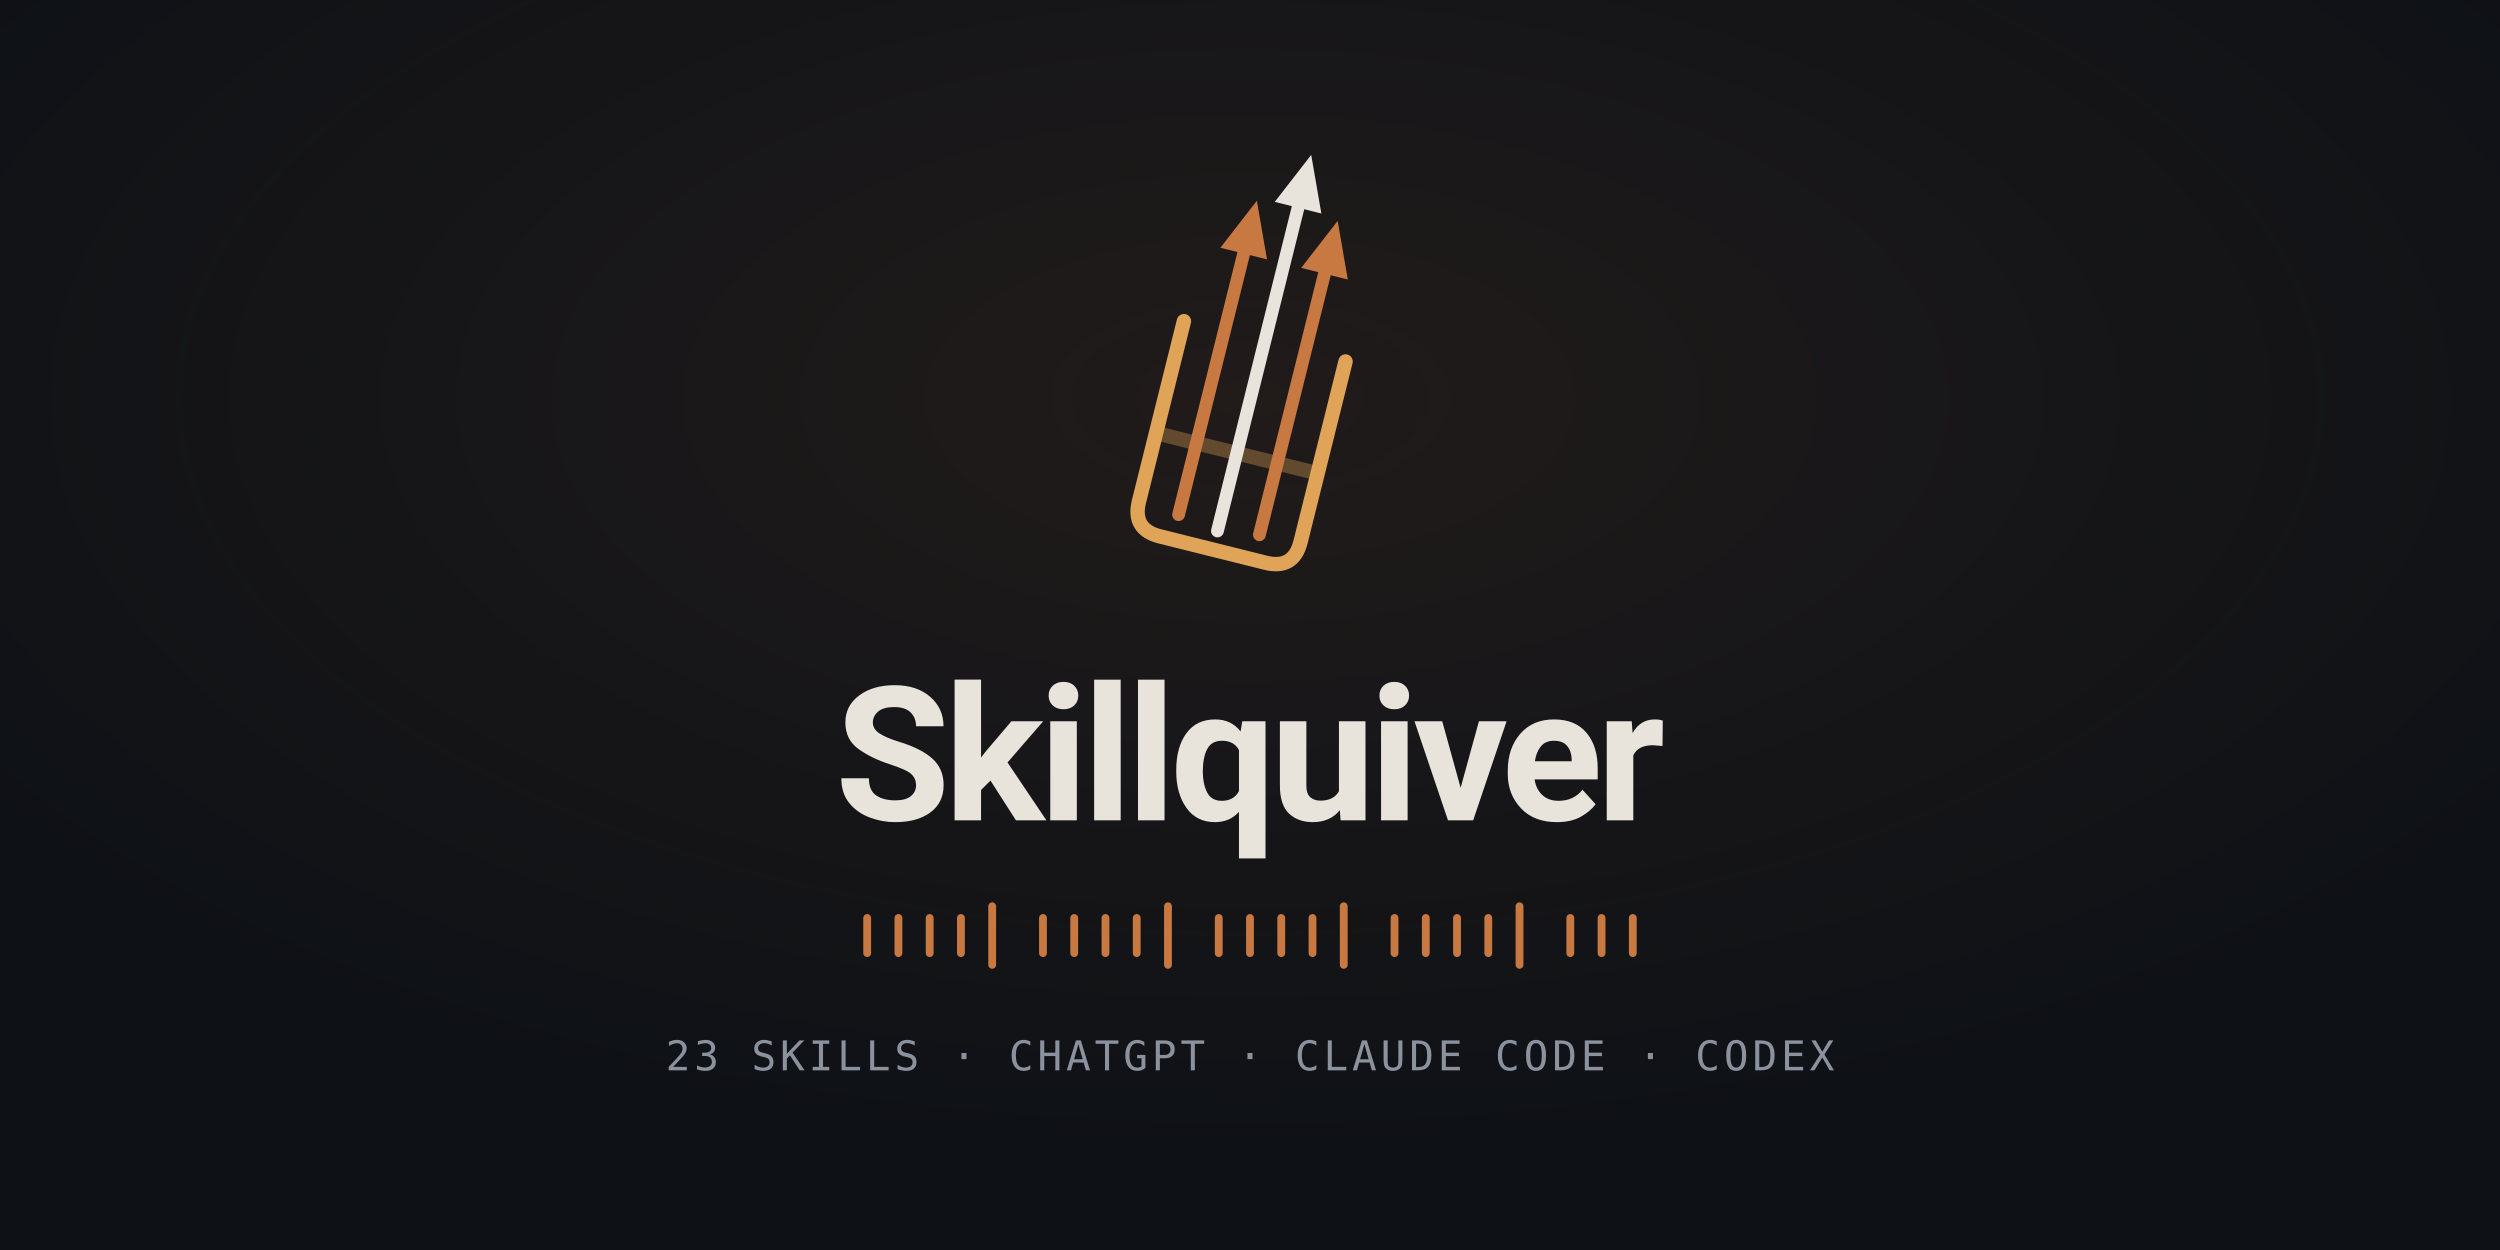
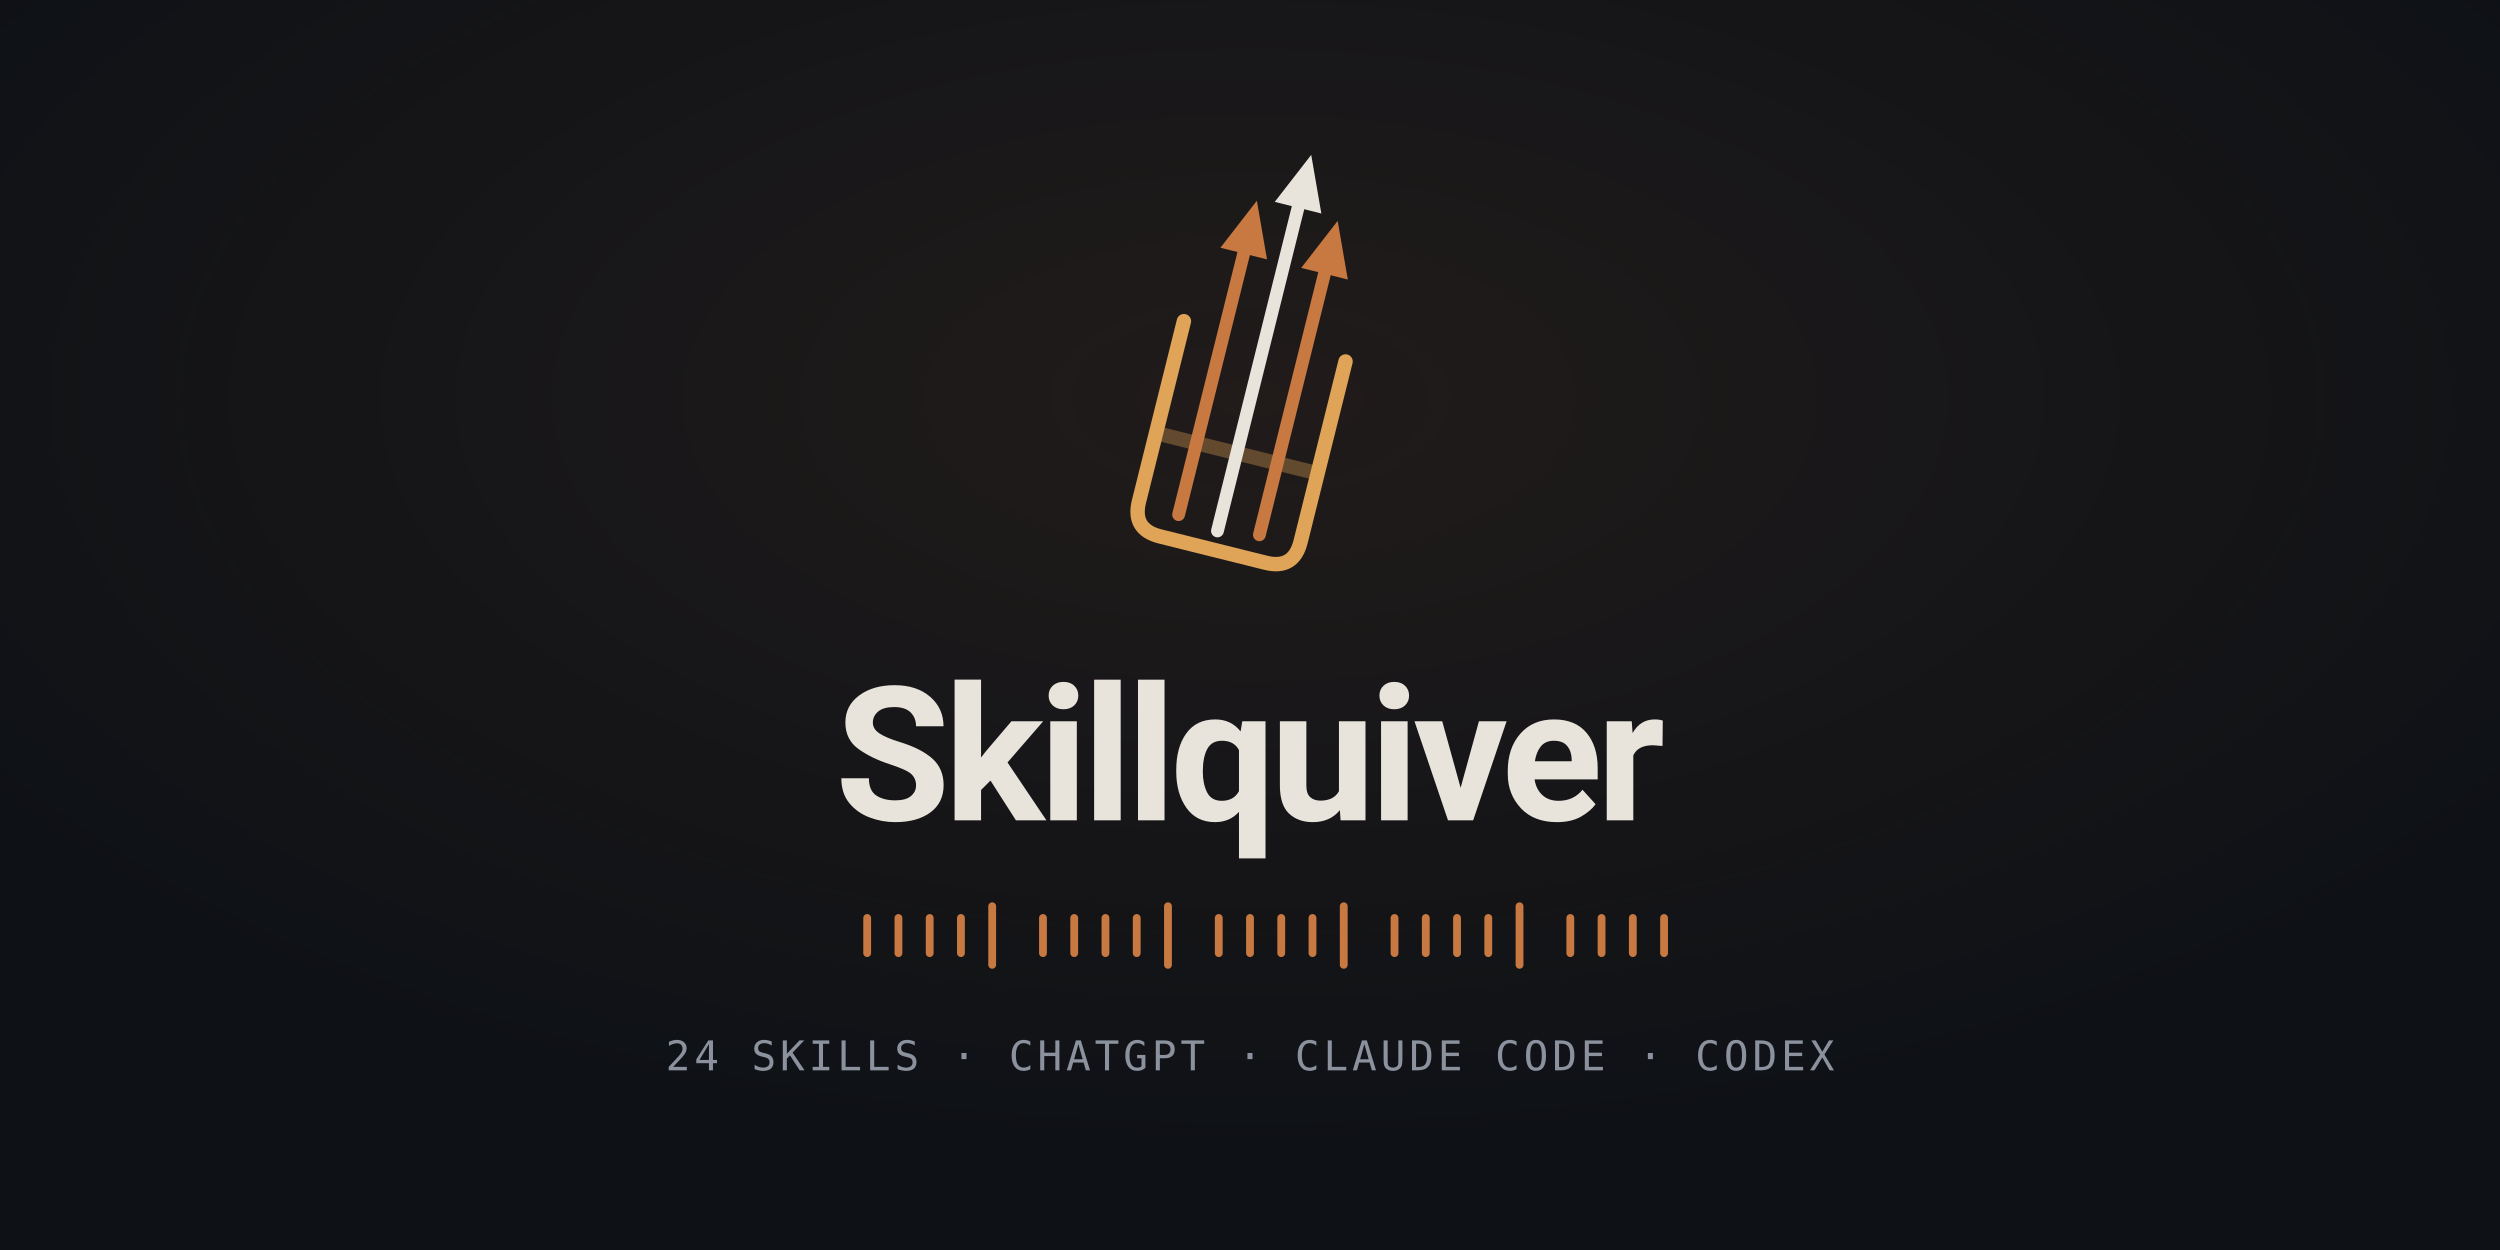
<svg xmlns="http://www.w3.org/2000/svg" width="1280" height="640" viewBox="0 0 1280 640">
  <defs>
    <radialGradient id="glow2" cx="0.5" cy="0.32" r="0.6">
      <stop offset="0" stop-color="#C87941" stop-opacity="0.10" />
      <stop offset="1" stop-color="#C87941" stop-opacity="0" />
    </radialGradient>
  </defs>
  <rect width="1280" height="640" fill="#0E1116" />
  <rect width="1280" height="640" fill="url(#glow2)" />
  <g transform="translate(640,205)">
    <g transform="rotate(14) scale(0.82)">
      <path d="M -52 -38 L -52 78 Q -52 96 -34 96 L 34 96 Q 52 96 52 78 L 52 -38" fill="none" stroke="#E0A458" stroke-width="9" stroke-linecap="round" />
      <line x1="-52" y1="34" x2="52" y2="34" stroke="#E0A458" stroke-width="9" stroke-opacity="0.35" />
      <g stroke="#C87941" stroke-width="8" stroke-linecap="round" fill="#C87941">
        <line x1="-26" y1="80" x2="-26" y2="-92" />
        <path d="M -26 -122 L -41 -88 L -11 -88 Z" stroke="none" />
        <line x1="26" y1="80" x2="26" y2="-92" />
        <path d="M 26 -122 L 11 -88 L 41 -88 Z" stroke="none" />
      </g>
      <g stroke="#E8E4DC" stroke-width="8" stroke-linecap="round" fill="#E8E4DC">
        <line x1="0" y1="84" x2="0" y2="-128" />
        <path d="M 0 -158 L -15 -124 L 15 -124 Z" stroke="none" />
      </g>
    </g>
  </g>
  <text x="640" y="420" text-anchor="middle" font-family="-apple-system, 'Segoe UI', Roboto, Helvetica, Arial, sans-serif" font-size="96" font-weight="700" letter-spacing="-3" fill="#E8E4DC">Skillquiver</text>
  <g stroke="#C87941" stroke-width="4" stroke-linecap="round">
    <g transform="translate(677,470)">
      <line x1="-233" y1="0" x2="-233" y2="18" />
      <line x1="-217" y1="0" x2="-217" y2="18" />
      <line x1="-201" y1="0" x2="-201" y2="18" />
      <line x1="-185" y1="0" x2="-185" y2="18" />
      <line x1="-169" y1="-6" x2="-169" y2="24" />
      <line x1="-143" y1="0" x2="-143" y2="18" />
      <line x1="-127" y1="0" x2="-127" y2="18" />
      <line x1="-111" y1="0" x2="-111" y2="18" />
      <line x1="-95" y1="0" x2="-95" y2="18" />
      <line x1="-79" y1="-6" x2="-79" y2="24" />
      <line x1="-53" y1="0" x2="-53" y2="18" />
      <line x1="-37" y1="0" x2="-37" y2="18" />
      <line x1="-21" y1="0" x2="-21" y2="18" />
      <line x1="-5" y1="0" x2="-5" y2="18" />
      <line x1="11" y1="-6" x2="11" y2="24" />
      <line x1="37" y1="0" x2="37" y2="18" />
      <line x1="53" y1="0" x2="53" y2="18" />
      <line x1="69" y1="0" x2="69" y2="18" />
      <line x1="85" y1="0" x2="85" y2="18" />
      <line x1="101" y1="-6" x2="101" y2="24" />
      <line x1="127" y1="0" x2="127" y2="18" />
      <line x1="143" y1="0" x2="143" y2="18" />
      <line x1="159" y1="0" x2="159" y2="18" />
+       <line x1="175" y1="0" x2="175" y2="18" />
    </g>
  </g>
-   <text x="640" y="548" text-anchor="middle" font-family="'Cascadia Code','SF Mono',Consolas,Menlo,monospace" font-size="21" letter-spacing="2" fill="#8B929E">23 SKILLS · CHATGPT · CLAUDE CODE · CODEX</text>
+   <text x="640" y="548" text-anchor="middle" font-family="'Cascadia Code','SF Mono',Consolas,Menlo,monospace" font-size="21" letter-spacing="2" fill="#8B929E">24 SKILLS · CHATGPT · CLAUDE CODE · CODEX</text>
</svg>
